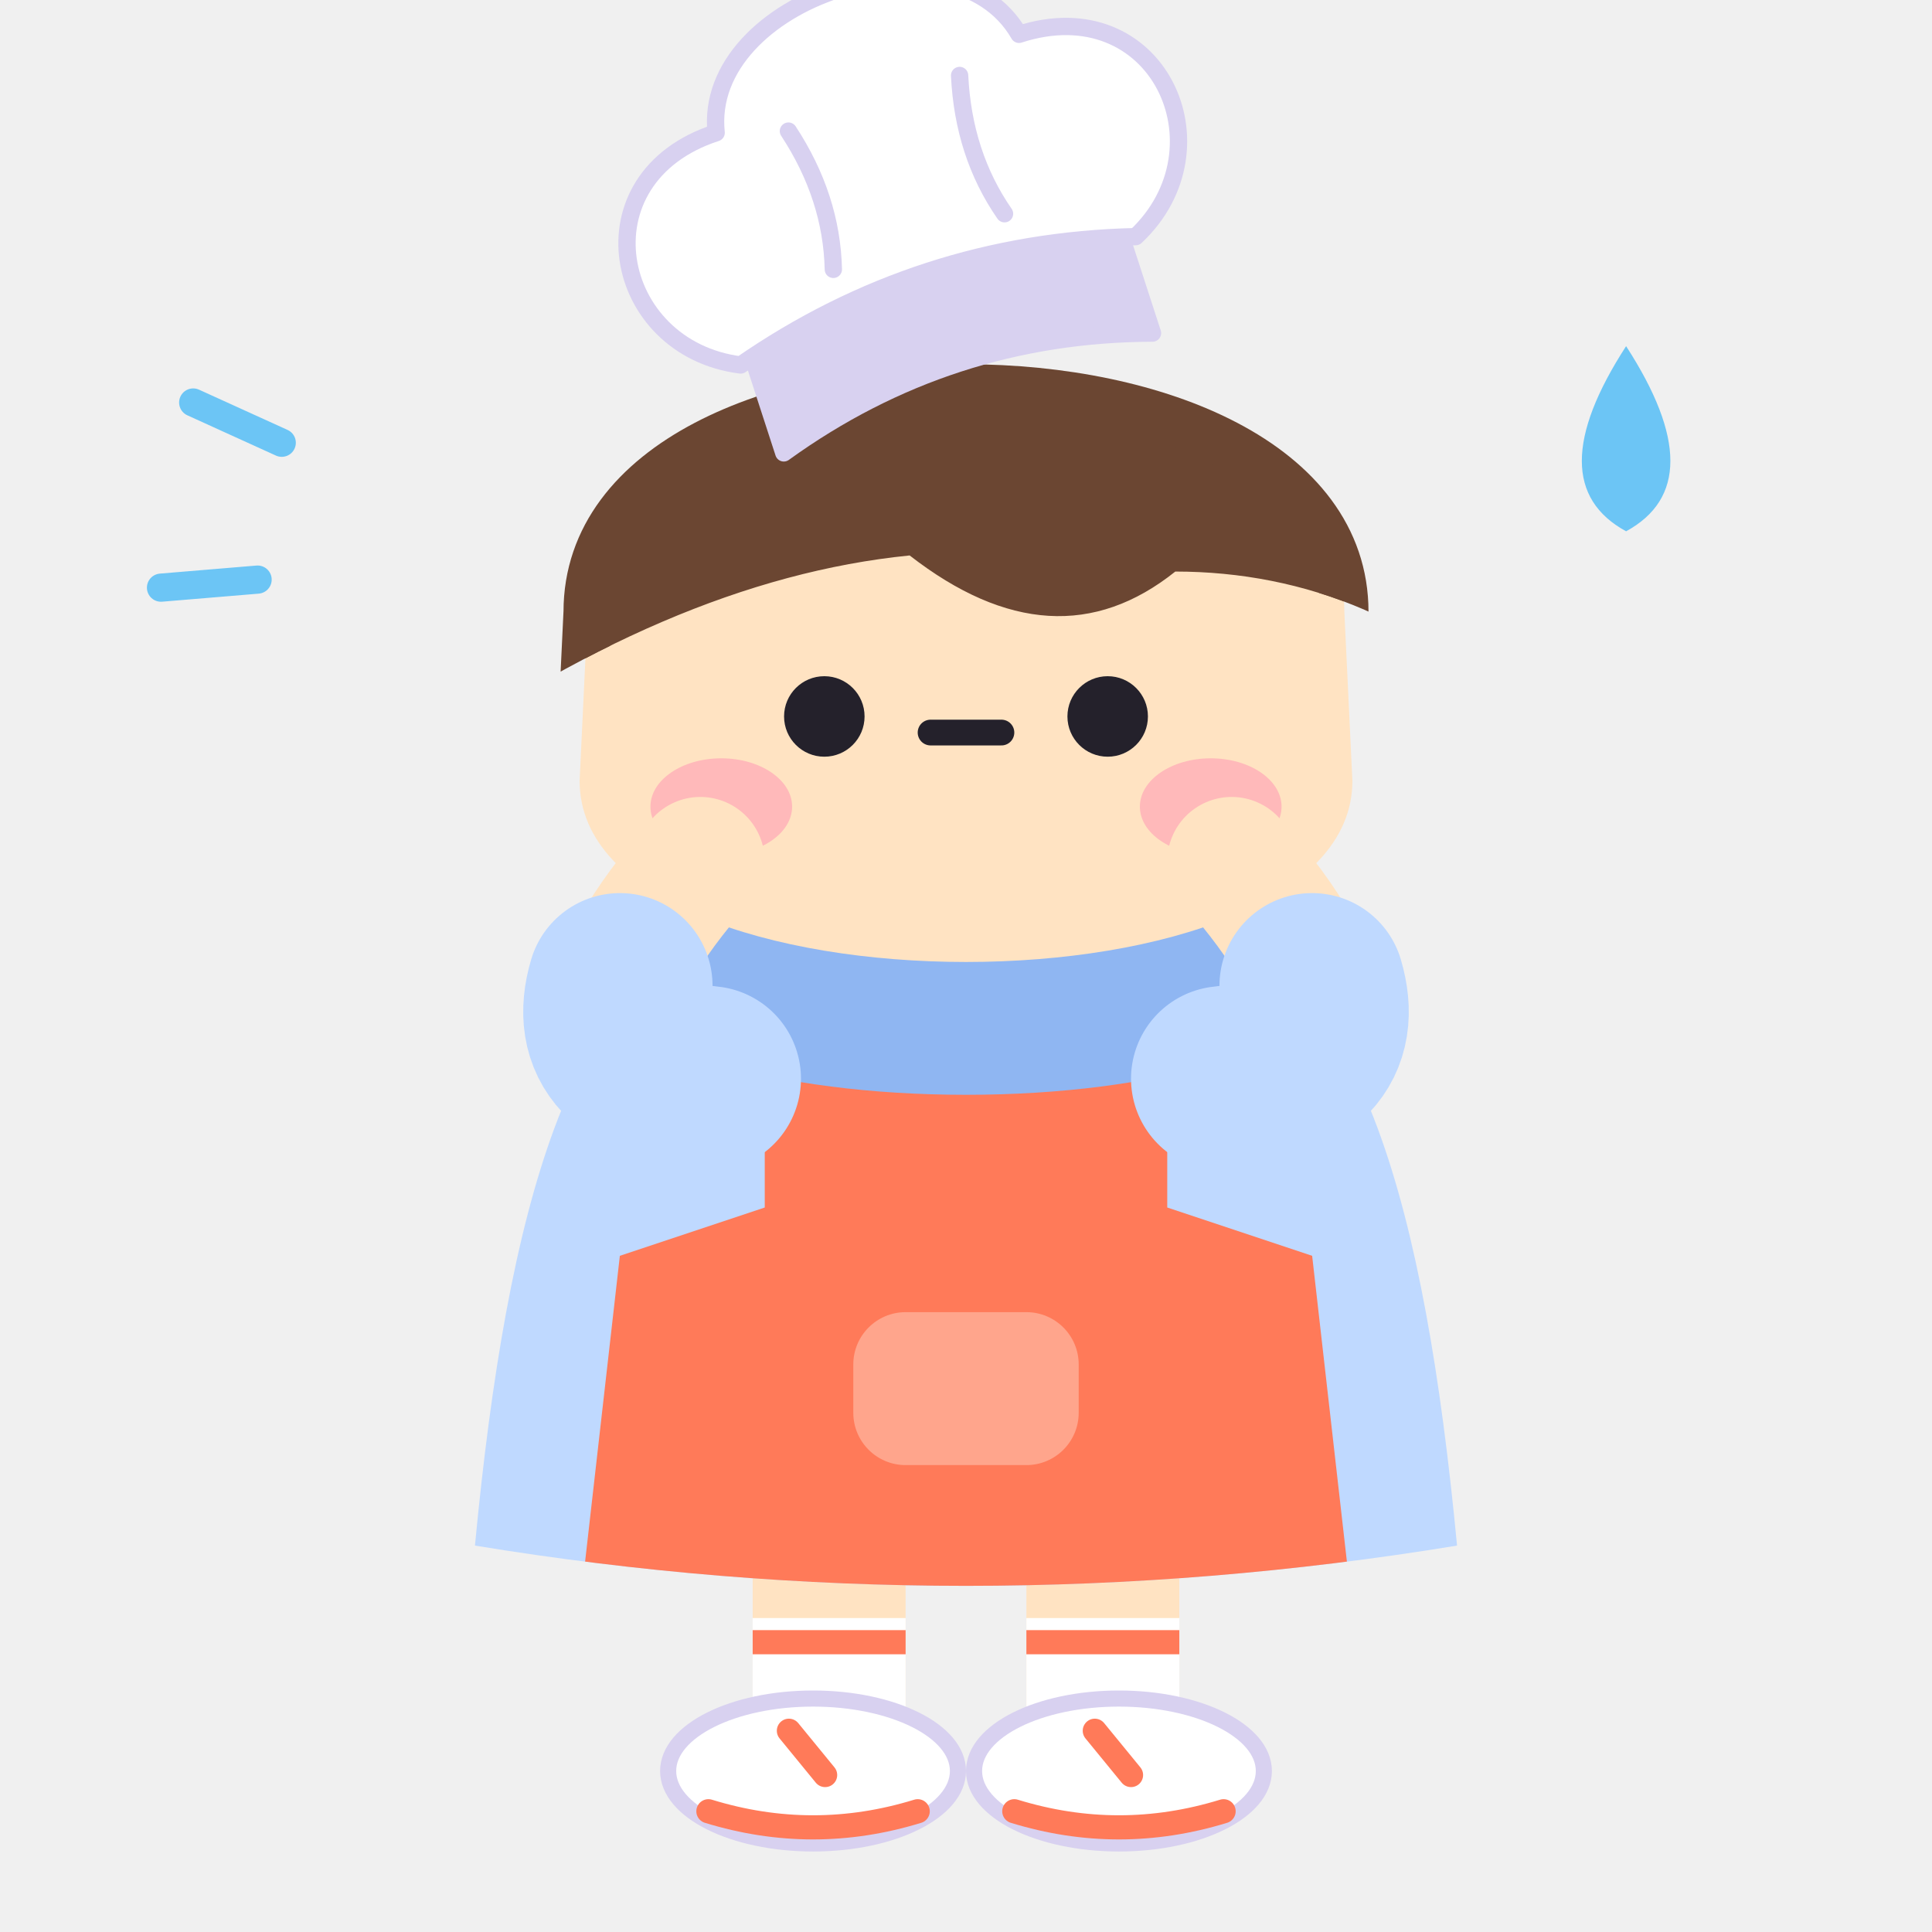
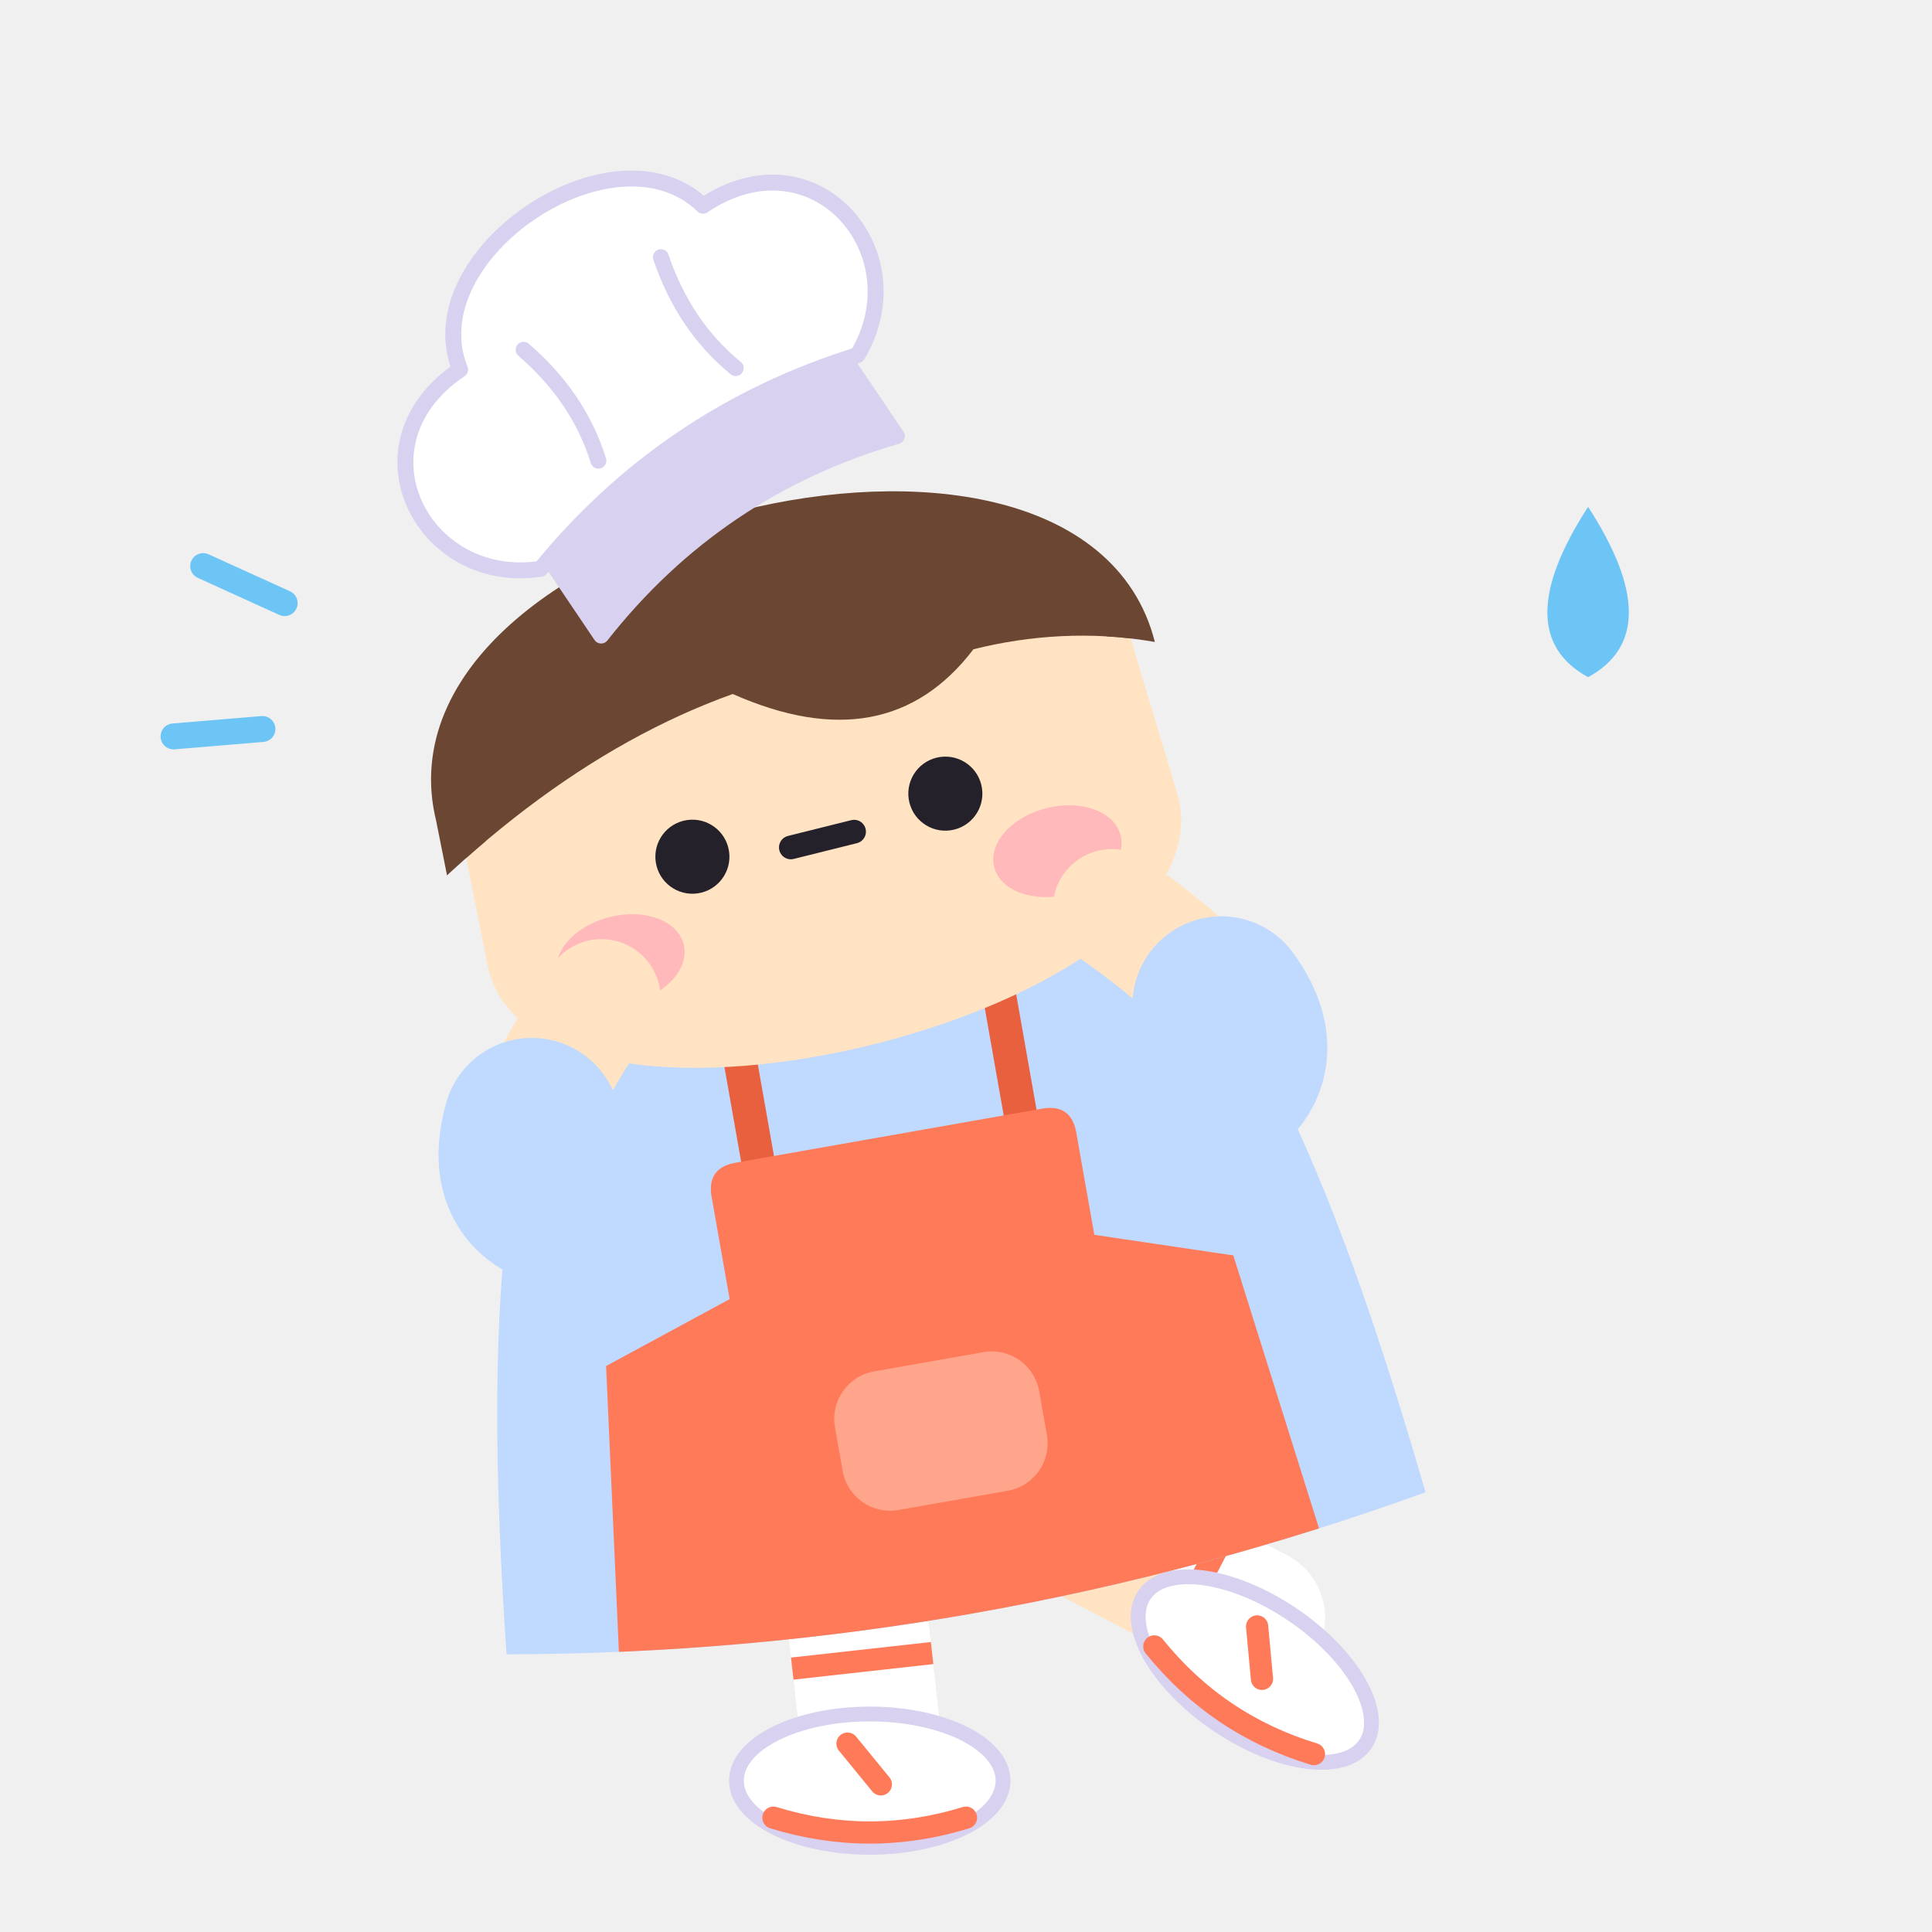
<svg xmlns="http://www.w3.org/2000/svg" viewBox="0 0 480 480" width="480" height="480">
-   <path d="M206 372 V424 M274 372 V424" stroke="#FFE3C2" stroke-width="38" stroke-linecap="round" />
-   <path d="M206 402 V426 M274 402 V426" stroke="#FFFFFF" stroke-width="38" stroke-linecap="butt" />
-   <path d="M187 408 h38 M255 408 h38" stroke="#FF7A59" stroke-width="6" />
-   <ellipse cx="202" cy="440" rx="36" ry="18" fill="#FFFFFF" stroke="#D8D1F0" stroke-width="4" />
-   <path d="M176 450 q26 8 52 0" stroke="#FF7A59" stroke-width="6" stroke-linecap="round" fill="none" />
-   <path d="M196 430 l9 11" stroke="#FF7A59" stroke-width="6" stroke-linecap="round" />
-   <ellipse cx="278" cy="440" rx="36" ry="18" fill="#FFFFFF" stroke="#D8D1F0" stroke-width="4" />
-   <path d="M252 450 q26 8 52 0" stroke="#FF7A59" stroke-width="6" stroke-linecap="round" fill="none" />
-   <path d="M272 430 l9 11" stroke="#FF7A59" stroke-width="6" stroke-linecap="round" />
-   <clipPath id="c5">
-     <path d="M180 232 C142 242 126 300 118 384 Q240 404 362 384 C354 300 338 242 300 232 Z" />
-   </clipPath>
-   <path d="M180 232 C142 242 126 300 118 384 Q240 404 362 384 C354 300 338 242 300 232 Z" fill="#BFD9FF" />
-   <g clip-path="url(#c5)">
-     <path d="M204 232 V268 M276 232 V268" stroke="#E9603F" stroke-width="9" stroke-linecap="round" />
-     <path d="M198 264 H282 Q290 264 290 272 V300 L326 312 L336 400 H144 L154 312 L190 300 V272 Q190 264 198 264 Z" fill="#FF7A59" />
-     <rect x="212" y="326" width="56" height="38" rx="13" fill="#FFA58C" />
+   <g transform="translate(240 470) scale(0.92) translate(-240 -470)">
+     <g transform="translate(0 0)">
+       <path d="M208 372 L214 426" stroke="#FFE3C2" stroke-width="38" stroke-linecap="round" />
+       <path d="M211.0 399.0 L214 426" stroke="#FFFFFF" stroke-width="38" />
+       <circle cx="214" cy="426" r="19" fill="#FFFFFF" />
+       <path d="M230.844 405.542 L193.076 409.738" stroke="#FF7A59" stroke-width="6" />
+       <g transform="rotate(0 214 440)">
+         <ellipse cx="214" cy="440" rx="36" ry="18" fill="#FFFFFF" stroke="#D8D1F0" stroke-width="4" />
+         <path d="M188 450 q26 8 52 0" stroke="#FF7A59" stroke-width="6" stroke-linecap="round" fill="none" />
+         <path d="M208 430 l9 11" stroke="#FF7A59" stroke-width="6" stroke-linecap="round" />
+       </g>
+       <path d="M272 372 L318 396" stroke="#FFE3C2" stroke-width="38" stroke-linecap="round" />
+       <path d="M295.0 384.0 L318 396" stroke="#FFFFFF" stroke-width="38" />
+       <circle cx="318" cy="396" r="19" fill="#FFFFFF" />
+       <path d="M311.149 370.995 L293.571 404.685" stroke="#FF7A59" stroke-width="6" />
+       <g transform="rotate(34 318 410)">
+         <ellipse cx="318" cy="410" rx="36" ry="18" fill="#FFFFFF" stroke="#D8D1F0" stroke-width="4" />
+         <path d="M292 420 q26 8 52 0" stroke="#FF7A59" stroke-width="6" stroke-linecap="round" fill="none" />
+         <path d="M312 400 l9 11" stroke="#FF7A59" stroke-width="6" stroke-linecap="round" />
+       </g>
+       <g transform="translate(0 0) rotate(-10 240 384)">
+         <clipPath id="c5">
+           <path d="M164 206 C134 246 122 310 114 384 Q240 406 366 384 C358 310 346 246 316 206 Z" />
+         </clipPath>
+         <path d="M164 206 C134 246 122 310 114 384 Q240 406 366 384 C358 310 346 246 316 206 Z" fill="#BFD9FF" />
+         <g clip-path="url(#c5)">
+           <path d="M204 216 V268 M276 216 V268" stroke="#E9603F" stroke-width="9" stroke-linecap="round" />
+           <path d="M198 264 H282 Q290 264 290 272 V300 L326 312 L338 404 H142 L154 312 L190 300 V272 Q190 264 198 264 Z" fill="#FF7A59" />
+           <rect x="212" y="326" width="56" height="38" rx="13" fill="#FFA58C" />
+         </g>
+         <g transform="rotate(-4 240 236)">
+           <path d="M146 152 C146 78 334 78 334 152 L336 194 C336 254 144 254 144 194 Z" fill="#FFE3C2" />
+           <clipPath id="hchef">
+             <path d="M100 40 H380 V182 C356 154 324 142 292 142 Q262 166 226 138 Q166 144 100 192 Z" />
+           </clipPath>
+           <path d="M146 152 C146 78 334 78 334 152 L336 194 C336 254 144 254 144 194 Z" fill="#6B4632" stroke="#6B4632" stroke-width="12" stroke-linejoin="round" clip-path="url(#hchef)" />
+           <g transform="translate(240 96) rotate(-20) scale(0.86) translate(-240 -150)">
+             <path d="M184 152 Q240 134 296 152 L296 122 Q240 106 184 122 Z" fill="#D8D1F0" stroke="#D8D1F0" stroke-width="5" stroke-linejoin="round" />
+             <path d="M180 124 C146 108 152 58 194 58 C202 20 278 20 286 58 C328 58 334 108 300 124 Q240 106 180 124 Z" fill="#FFFFFF" stroke="#D8D1F0" stroke-width="5" stroke-linejoin="round" />
+             <path d="M214 64 q6 22 0 42 M266 64 q-6 22 0 42" stroke="#D8D1F0" stroke-width="5" stroke-linecap="round" fill="none" />
+           </g>
+           <g transform="translate(240 178) scale(0.8) translate(-240 -262)">
+             <ellipse cx="164" cy="290" rx="22" ry="15" fill="#FF8FB1" opacity="0.5" />
+             <ellipse cx="316" cy="290" rx="22" ry="15" fill="#FF8FB1" opacity="0.5" />
+             <circle cx="196" cy="262" r="12.5" fill="#24212B" />
+             <circle cx="284" cy="262" r="12.5" fill="#24212B" />
+             <path d="M229 267 h22" stroke="#24212B" stroke-width="8" stroke-linecap="round" />
+           </g>
+         </g>
+         <path d="M160 268 Q121.0 263.0 170 214" stroke="#FFE3C2" stroke-width="32" stroke-linecap="round" fill="none" />
+         <path d="M160 268 Q135.82 264.9 145.467 244.886" stroke="#BFD9FF" stroke-width="48" stroke-linecap="round" fill="none" />
+         <path d="M320 268 Q359.0 263.0 310 214" stroke="#FFE3C2" stroke-width="32" stroke-linecap="round" fill="none" />
+         <path d="M320 268 Q344.18 264.9 334.533 244.886" stroke="#BFD9FF" stroke-width="48" stroke-linecap="round" fill="none" />
+       </g>
+     </g>
+     <path d="M408 96 q22 34 0 46 q-22 -12 0 -46 z" fill="#6CC5F5" />
+     <path d="M56 122 l-22 -10 M50 156 l-24 2" stroke="#6CC5F5" stroke-width="7" stroke-linecap="round" />
  </g>
-   <ellipse cx="240" cy="246" rx="86" ry="26" fill="#8FB6F2" />
-   <path d="M146 152 C146 78 334 78 334 152 L336 194 C336 254 144 254 144 194 Z" fill="#FFE3C2" />
-   <clipPath id="hchef">
-     <path d="M100 40 H380 V182 C356 154 324 142 292 142 Q262 166 226 138 Q166 144 100 192 Z" />
-   </clipPath>
-   <path d="M146 152 C146 78 334 78 334 152 L336 194 C336 254 144 254 144 194 Z" fill="#6B4632" stroke="#6B4632" stroke-width="12" stroke-linejoin="round" clip-path="url(#hchef)" />
-   <g transform="translate(240 96) rotate(-18) scale(0.86) translate(-240 -150)">
-     <path d="M184 152 Q240 134 296 152 L296 122 Q240 106 184 122 Z" fill="#D8D1F0" stroke="#D8D1F0" stroke-width="5" stroke-linejoin="round" />
-     <path d="M180 124 C146 108 152 58 194 58 C202 20 278 20 286 58 C328 58 334 108 300 124 Q240 106 180 124 Z" fill="#FFFFFF" stroke="#D8D1F0" stroke-width="5" stroke-linejoin="round" />
-     <path d="M214 64 q6 22 0 42 M266 64 q-6 22 0 42" stroke="#D8D1F0" stroke-width="5" stroke-linecap="round" fill="none" />
-   </g>
-   <g transform="translate(240 178) scale(0.8) translate(-240 -262)">
-     <ellipse cx="164" cy="290" rx="22" ry="15" fill="#FF8FB1" opacity="0.5" />
-     <ellipse cx="316" cy="290" rx="22" ry="15" fill="#FF8FB1" opacity="0.5" />
-     <circle cx="196" cy="262" r="12.5" fill="#24212B" />
-     <circle cx="284" cy="262" r="12.5" fill="#24212B" />
-     <path d="M229 267 h22" stroke="#24212B" stroke-width="8" stroke-linecap="round" />
-   </g>
-   <path d="M176 268 Q131.0 263.0 174 214" stroke="#FFE3C2" stroke-width="32" stroke-linecap="round" fill="none" />
-   <path d="M176 268 Q148.1 264.9 154.027 244.886" stroke="#BFD9FF" stroke-width="46" stroke-linecap="round" fill="none" />
-   <path d="M304 268 Q349.0 263.0 306 214" stroke="#FFE3C2" stroke-width="32" stroke-linecap="round" fill="none" />
-   <path d="M304 268 Q331.9 264.9 325.973 244.886" stroke="#BFD9FF" stroke-width="46" stroke-linecap="round" fill="none" />
-   <path d="M404 86 q22 34 0 46 q-22 -12 0 -46 z" fill="#6CC5F5" />
-   <path d="M70 110 l-22 -10 M64 144 l-24 2" stroke="#6CC5F5" stroke-width="7" stroke-linecap="round" />
</svg>
